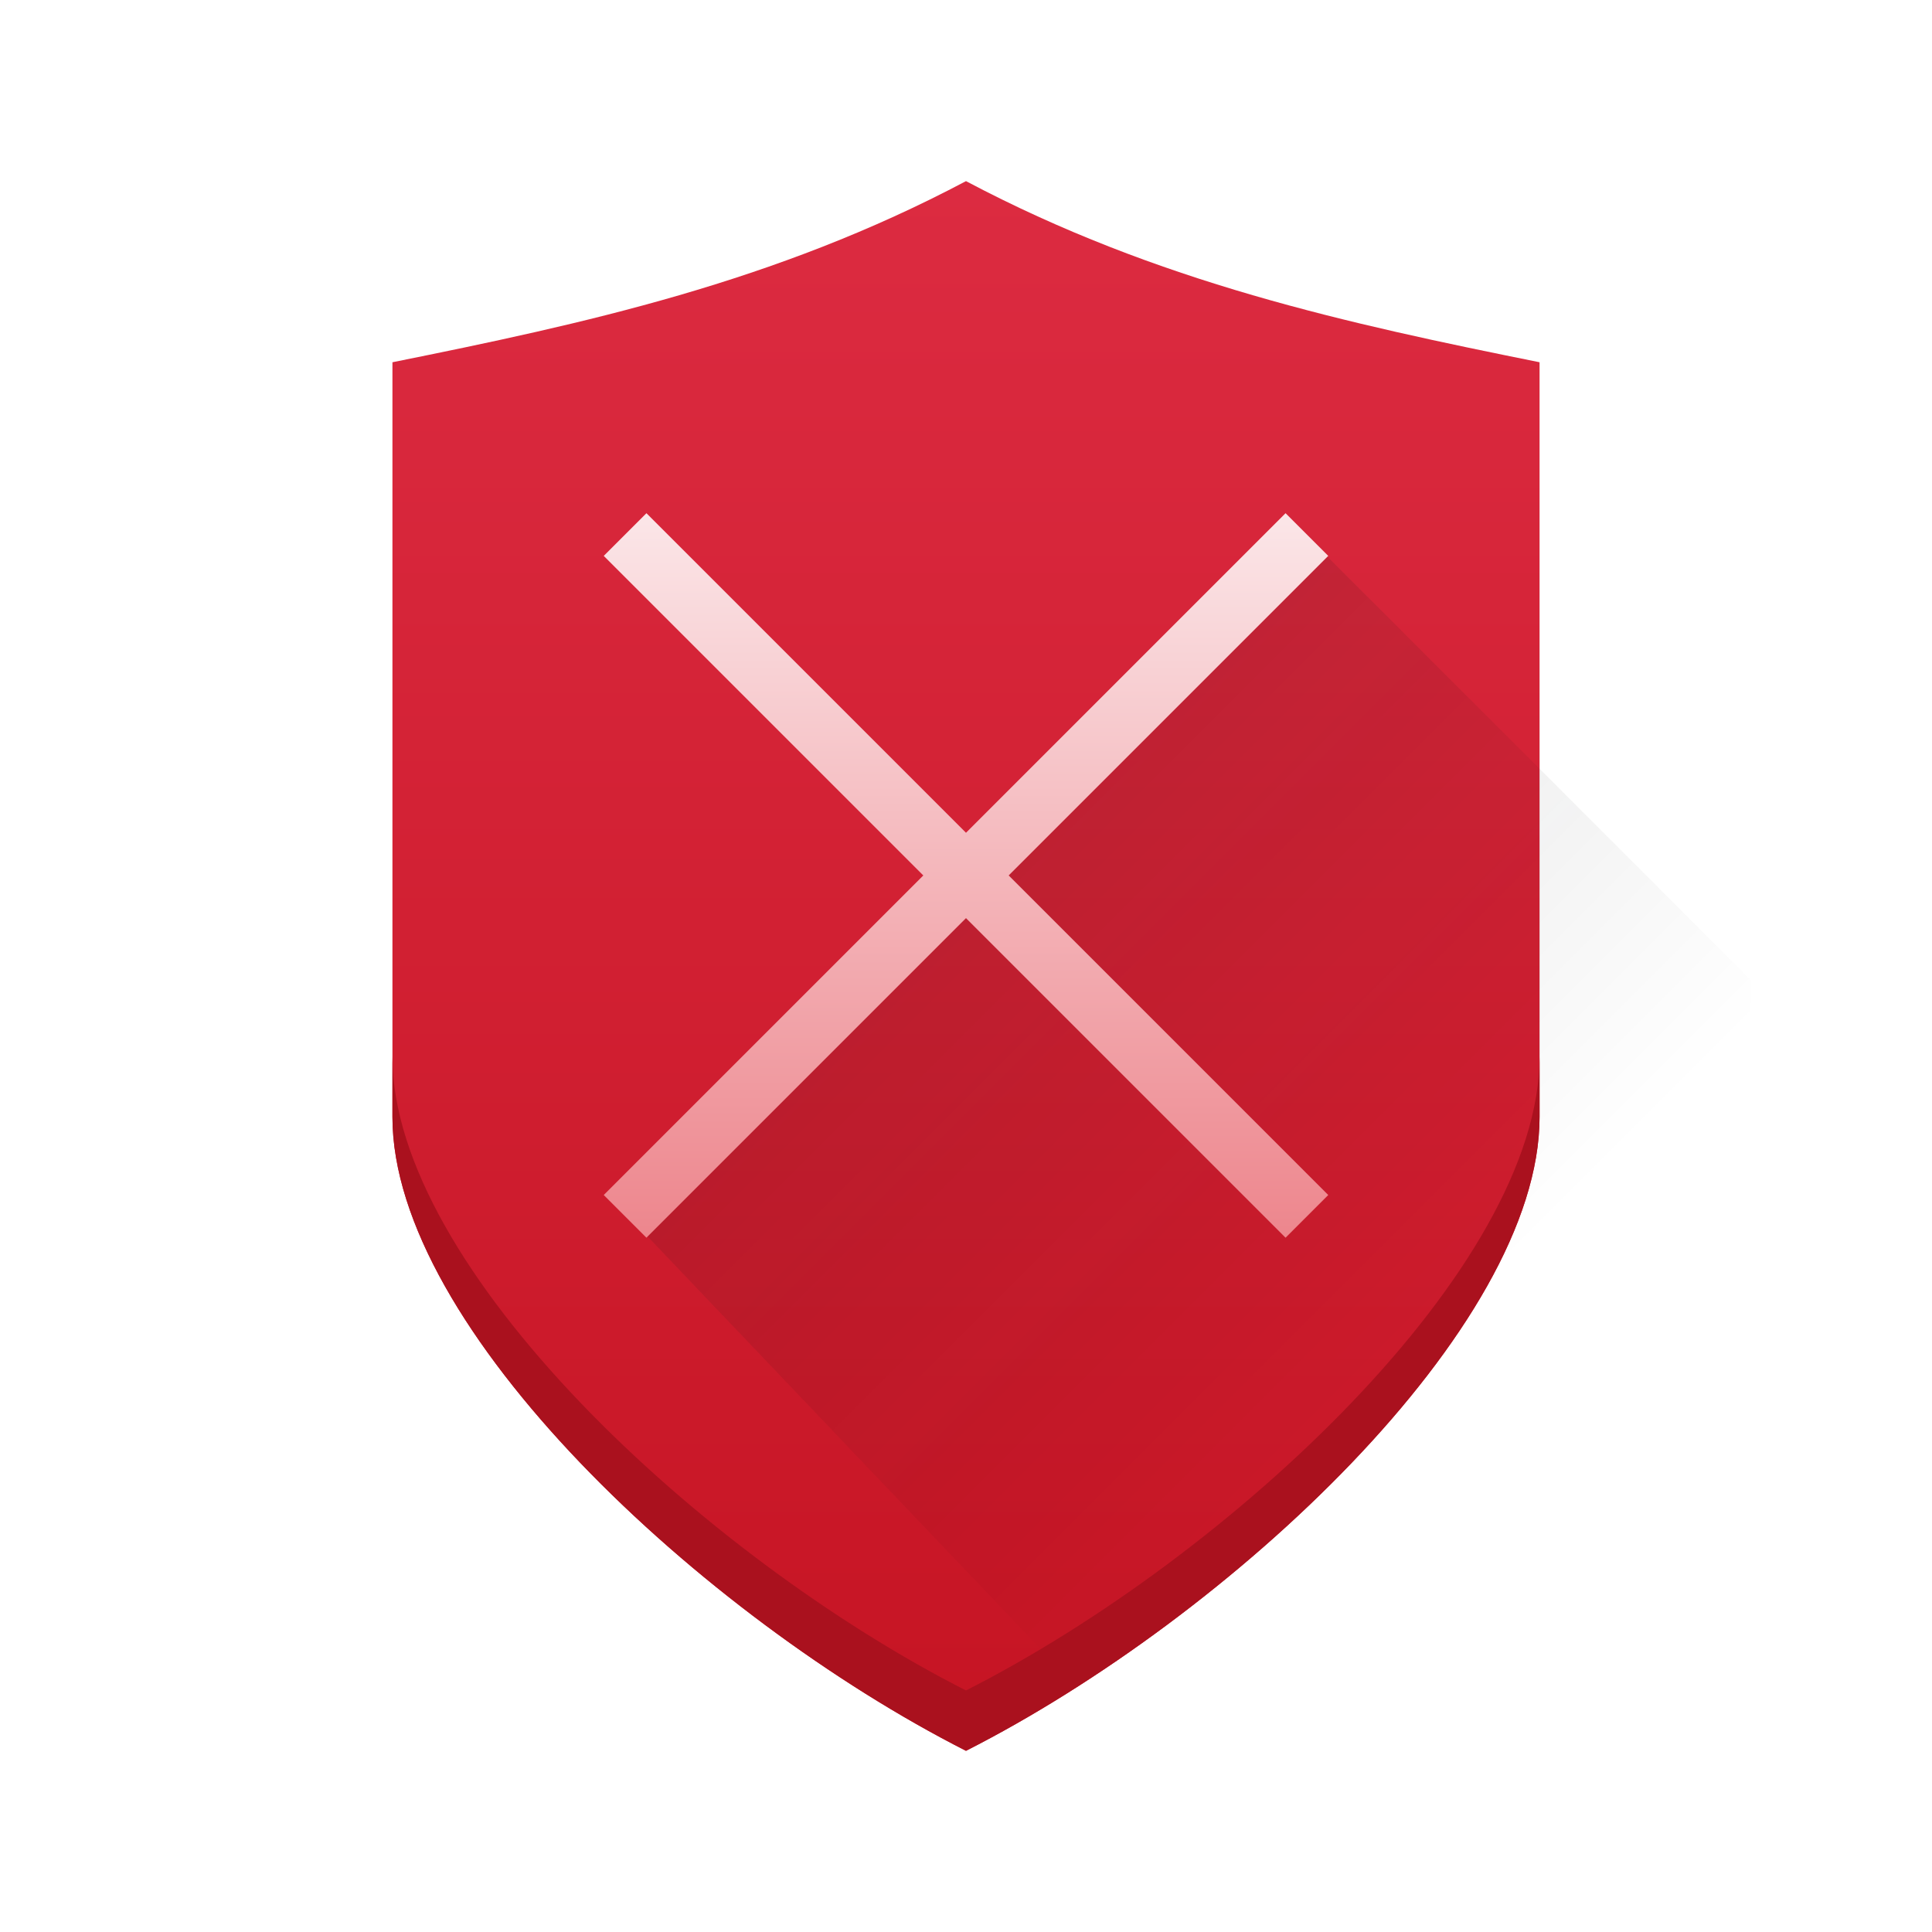
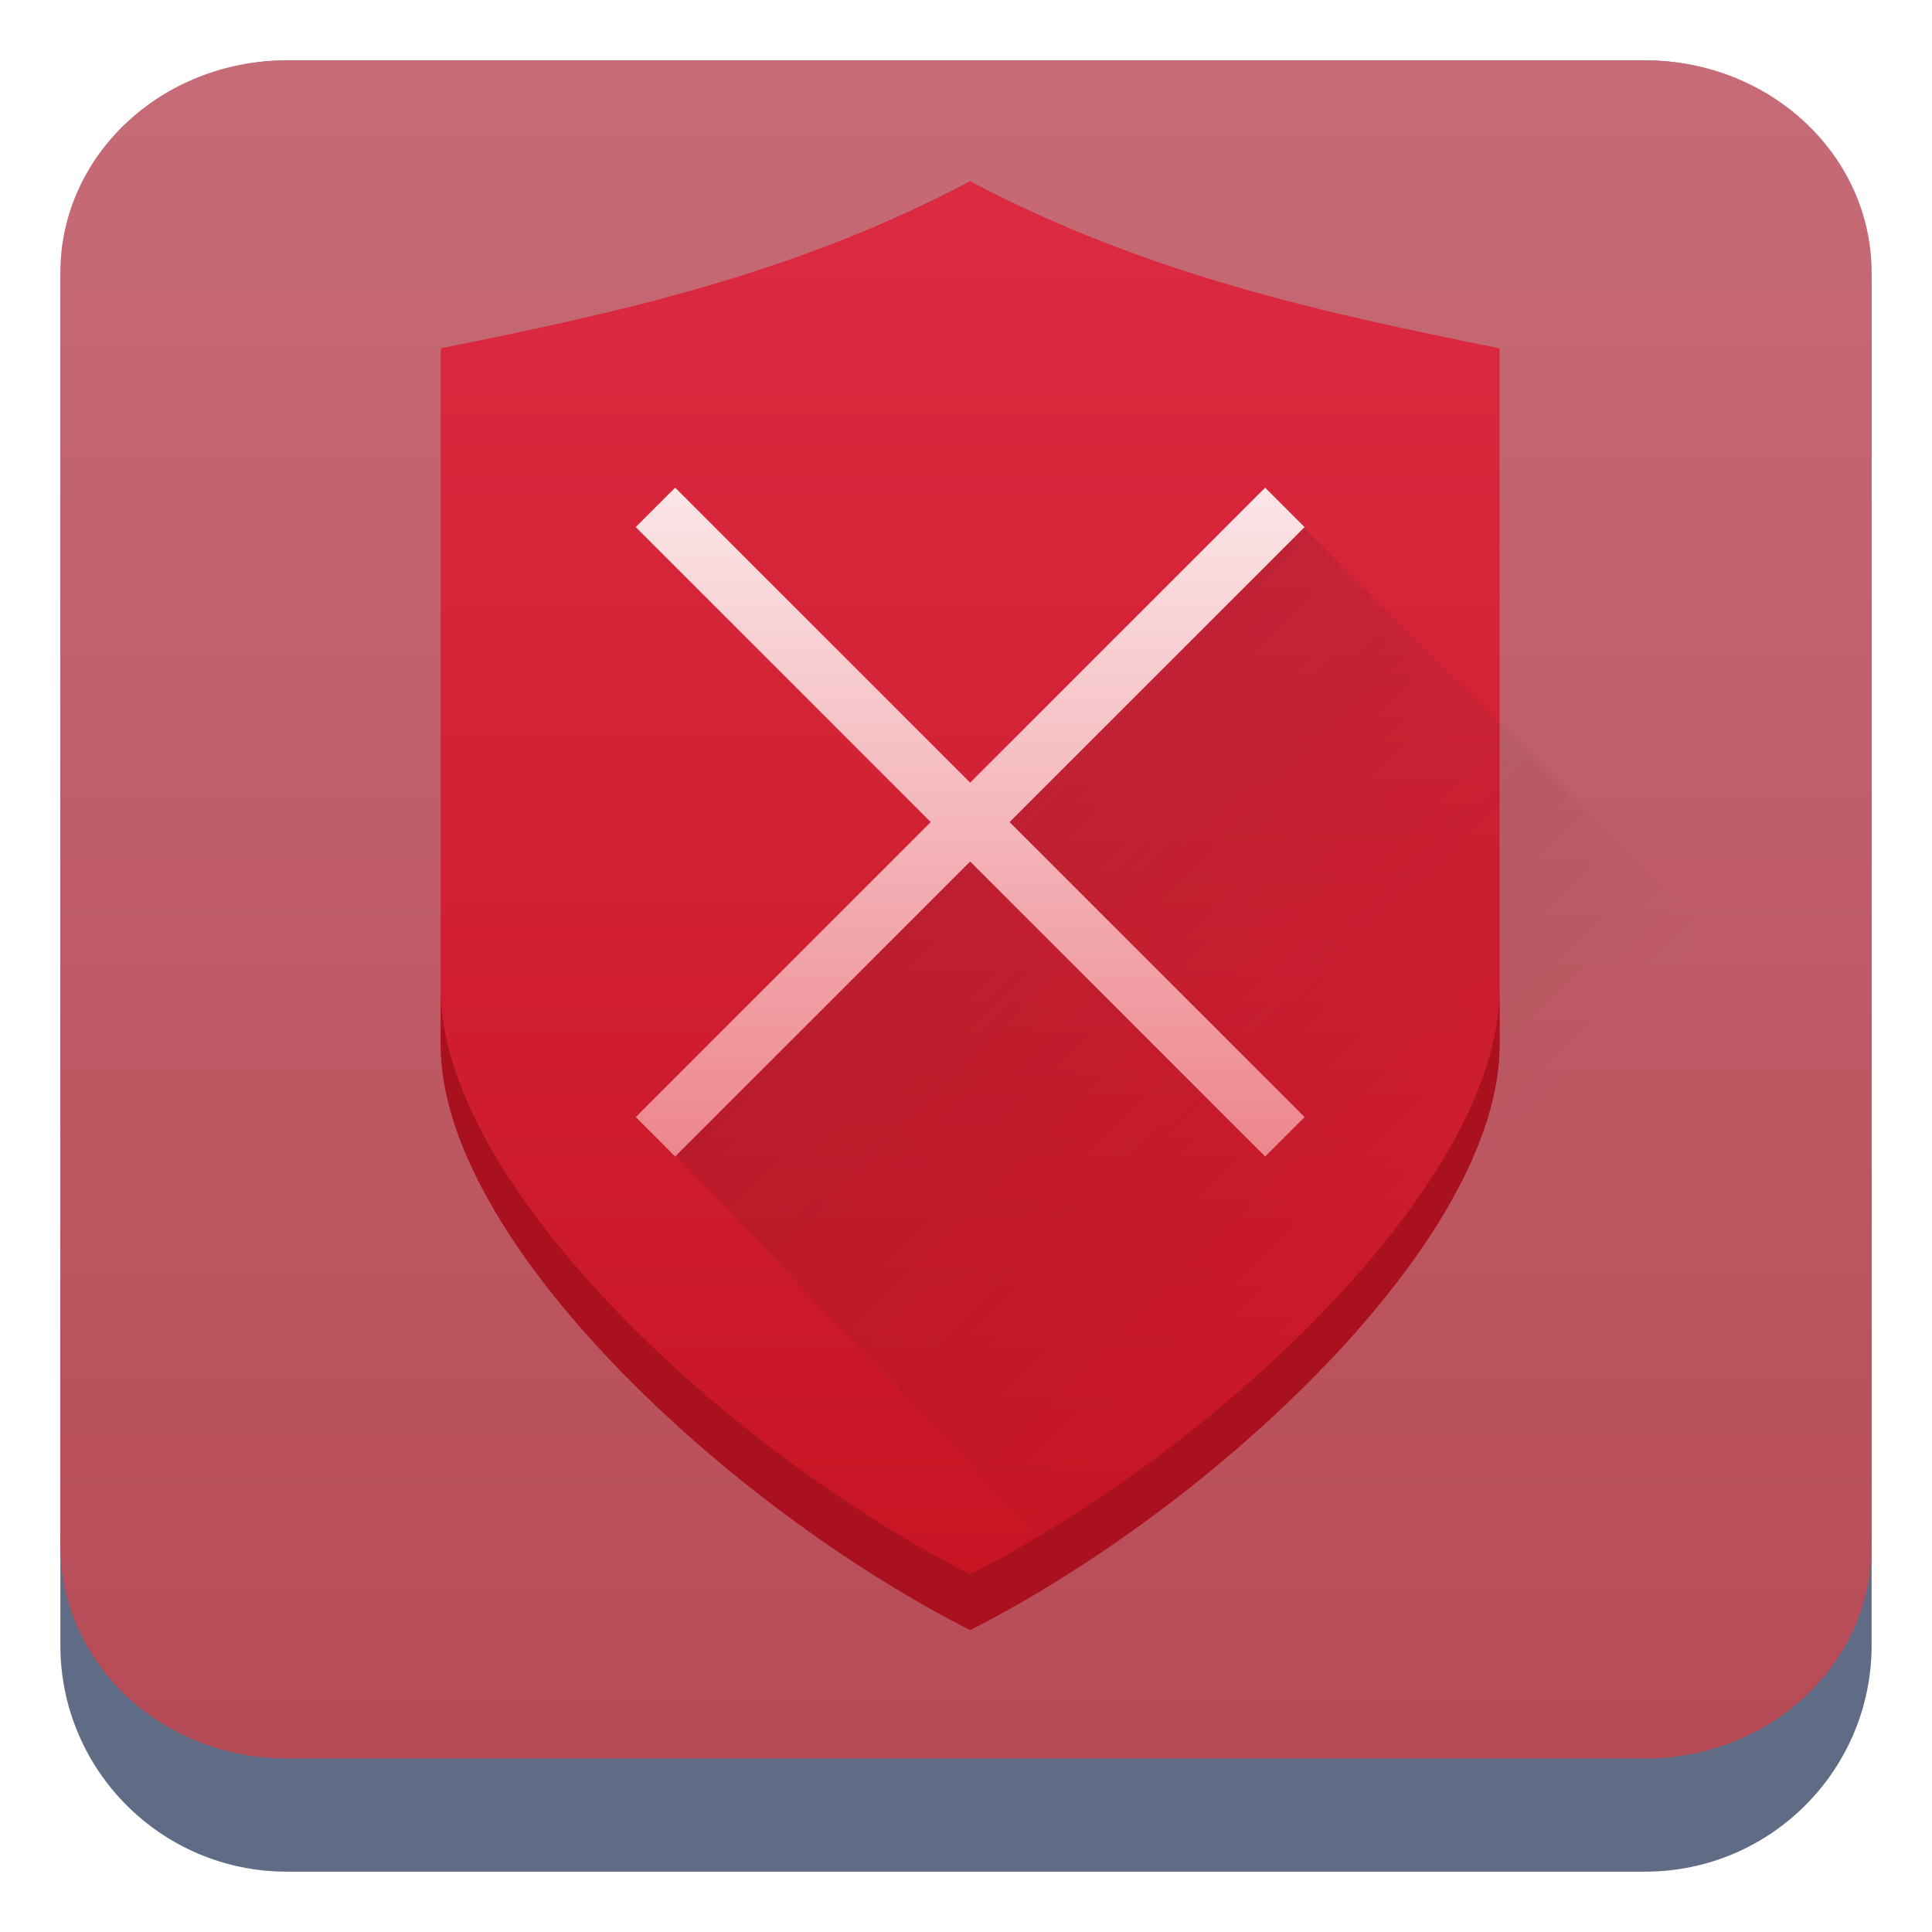
- <svg xmlns="http://www.w3.org/2000/svg" xmlns:xlink="http://www.w3.org/1999/xlink" width="64" version="1.1" height="64">
+ <svg xmlns="http://www.w3.org/2000/svg" xmlns:xlink="http://www.w3.org/1999/xlink" width="32" version="1.1" height="32" id="svg21">
  <defs id="defs3811">
    <linearGradient id="linearGradient4227">
      <stop style="stop-color:#292c2f" id="stop4229" />
      <stop offset="1" style="stop-opacity:0" id="stop4231" />
    </linearGradient>
-     <linearGradient id="linearGradient4191-1-7" xlink:href="#linearGradient4227" y1="9" y2="23" x1="9" gradientUnits="userSpaceOnUse" x2="23" gradientTransform="matrix(2 0 0 2 735.8572 158.9336)" />
    <linearGradient id="linearGradient4344">
      <stop style="stop-color:#ed868d" id="stop4346" />
      <stop offset="1" style="stop-color:#fbe6e8" id="stop4348" />
    </linearGradient>
    <linearGradient id="linearGradient4435">
      <stop style="stop-color:#c61423" id="stop4437" />
      <stop offset="1" style="stop-color:#dc2b41" id="stop4439" />
    </linearGradient>
-     <linearGradient id="linearGradient4179" xlink:href="#linearGradient4344" y1="201.934" y2="177.934" gradientUnits="userSpaceOnUse" x2="0" gradientTransform="matrix(1 0 0 1 0.000002 -2.999999)" />
-     <linearGradient xlink:href="#linearGradient4435" id="linearGradient4424" y1="58" y2="6" x2="0" gradientUnits="userSpaceOnUse" />
+     <linearGradient xlink:href="#linearGradient22063" id="linearGradient22065" x1="-14" y1="6" x2="-14" y2="-10" gradientUnits="userSpaceOnUse" gradientTransform="matrix(1.875,0,0,1.875,779.1072,177.6836)" />
+     <linearGradient id="linearGradient22063">
+       <stop style="stop-color:#b64954;stop-opacity:1;" offset="0" id="stop22059" />
+       <stop style="stop-color:#c66c77;stop-opacity:1;" offset="1" id="stop22061" />
+     </linearGradient>
+     <linearGradient xlink:href="#linearGradient4435" id="linearGradient4424-3" y1="58" y2="6" x2="0" gradientUnits="userSpaceOnUse" gradientTransform="matrix(0.4615385,0,0,0.4615385,738.1572,158.1644)" />
+     <linearGradient id="linearGradient4179-5" xlink:href="#linearGradient4344" y1="201.934" y2="177.934" gradientUnits="userSpaceOnUse" x2="0" gradientTransform="matrix(0.4615385,0,0,0.4615385,398.0693,83.88733)" />
+     <linearGradient xlink:href="#linearGradient4227" id="linearGradient776" gradientUnits="userSpaceOnUse" gradientTransform="matrix(0.9230769,0,0,0.9230769,737.6957,158.6259)" x1="9" y1="9" x2="23" y2="23" />
  </defs>
-   <g id="layer1" transform="matrix(1 0 0 1 -736.8572 -157.9336)">
-     <path style="fill:url(#linearGradient4424);stroke-linecap:square;stroke-width:2" id="rect4186-2-1" d="M 32 6 C 25.667 9.354 19.333 10.725 13 12 L 13 37 C 13 44 23.263 53.561 32 57.998 C 40.737 53.561 51 44 51 37 L 51 12 C 44.667 10.725 38.333 9.354 32 6 z " transform="matrix(1 0 0 1 736.8572 157.9336)" />
-     <path style="fill:url(#linearGradient4191-1-7);opacity:0.2;fill-rule:evenodd" id="path4184-5" d="m 779.623,175.168 -8.765,9.765 -2,2 -10,10 -1.352,1.117 17.039,17.883 20.313,0 0,-25.531 z" />
-     <path style="fill:url(#linearGradient4179)" id="rect4168" d="m 779.443,174.934 1.414,1.414 -10.586,10.586 10.586,10.586 -1.414,1.414 -10.586,-10.586 -10.586,10.586 -1.414,-1.414 10.586,-10.586 -10.586,-10.586 1.414,-1.414 10.586,10.586 10.586,-10.586 z" />
-     <path style="fill:#aa111e;stroke-linecap:square;stroke-width:2" id="rect4186-2-1-5" d="m 749.857,192.934 0,2 c 0,7 10.263,16.561 19,20.998 8.737,-4.437 19,-13.998 19,-20.998 l 0,-2 c 0,7 -10.263,16.561 -19,20.998 -8.737,-4.437 -19,-13.998 -19,-20.998 z" />
+   <g id="layer1" transform="translate(-736.8572,-157.9336)">
+     <path d="m 737.857,162.684 c 0,-2.071 1.679,-3.75 3.75,-3.75 h 22.5 c 2.071,0 3.75,1.679 3.75,3.75 v 22.5 c 0,2.071 -1.679,3.75 -3.75,3.75 h -22.5 c -2.071,0 -3.75,-1.679 -3.75,-3.75 z" id="path736" style="fill:#606c86;fill-opacity:1;stroke-width:1.875" />
+     <path d="m 737.857,162.449 c 0,-1.942 1.679,-3.516 3.75,-3.516 h 22.5 c 2.071,0 3.75,1.574 3.75,3.516 v 21.094 c 0,1.942 -1.679,3.516 -3.75,3.516 h -22.5 c -2.071,0 -3.75,-1.574 -3.75,-3.516 z" id="path738" style="fill:url(#linearGradient22065);fill-opacity:1;stroke-width:1.875" />
+     <path style="fill:url(#linearGradient4424-3);stroke-width:0.923;stroke-linecap:square" id="rect4186-2-1-9" d="m 752.926,160.934 c -2.923,1.548 -5.846,2.181 -8.769,2.769 v 11.538 c 0,3.231 4.737,7.644 8.769,9.691 4.032,-2.048 8.769,-6.461 8.769,-9.691 v -11.538 c -2.923,-0.589 -5.846,-1.221 -8.769,-2.769 z" />
+     <path style="opacity:0.2;fill:url(#linearGradient776);fill-rule:evenodd;stroke-width:0.462" id="path4184-5-1" d="m 757.895,166.119 -4.046,4.507 -0.923,0.923 -4.615,4.615 -0.624,0.516 7.864,8.254 h 9.375 v -11.783 z" />
+     <path style="fill:url(#linearGradient4179-5);stroke-width:0.462" id="rect4168-2" d="m 757.812,166.011 0.653,0.653 -4.886,4.886 4.886,4.886 -0.653,0.653 -4.886,-4.886 -4.886,4.886 -0.653,-0.653 4.886,-4.886 -4.886,-4.886 0.653,-0.653 4.886,4.886 z" />
+     <path style="fill:#aa111e;stroke-width:0.923;stroke-linecap:square" id="rect4186-2-1-5-7" d="m 744.157,174.318 v 0.923 c 0,3.231 4.737,7.644 8.769,9.691 4.032,-2.048 8.769,-6.461 8.769,-9.691 v -0.923 c 0,3.231 -4.737,7.644 -8.769,9.691 -4.032,-2.048 -8.769,-6.461 -8.769,-9.691 z" />
  </g>
</svg>
